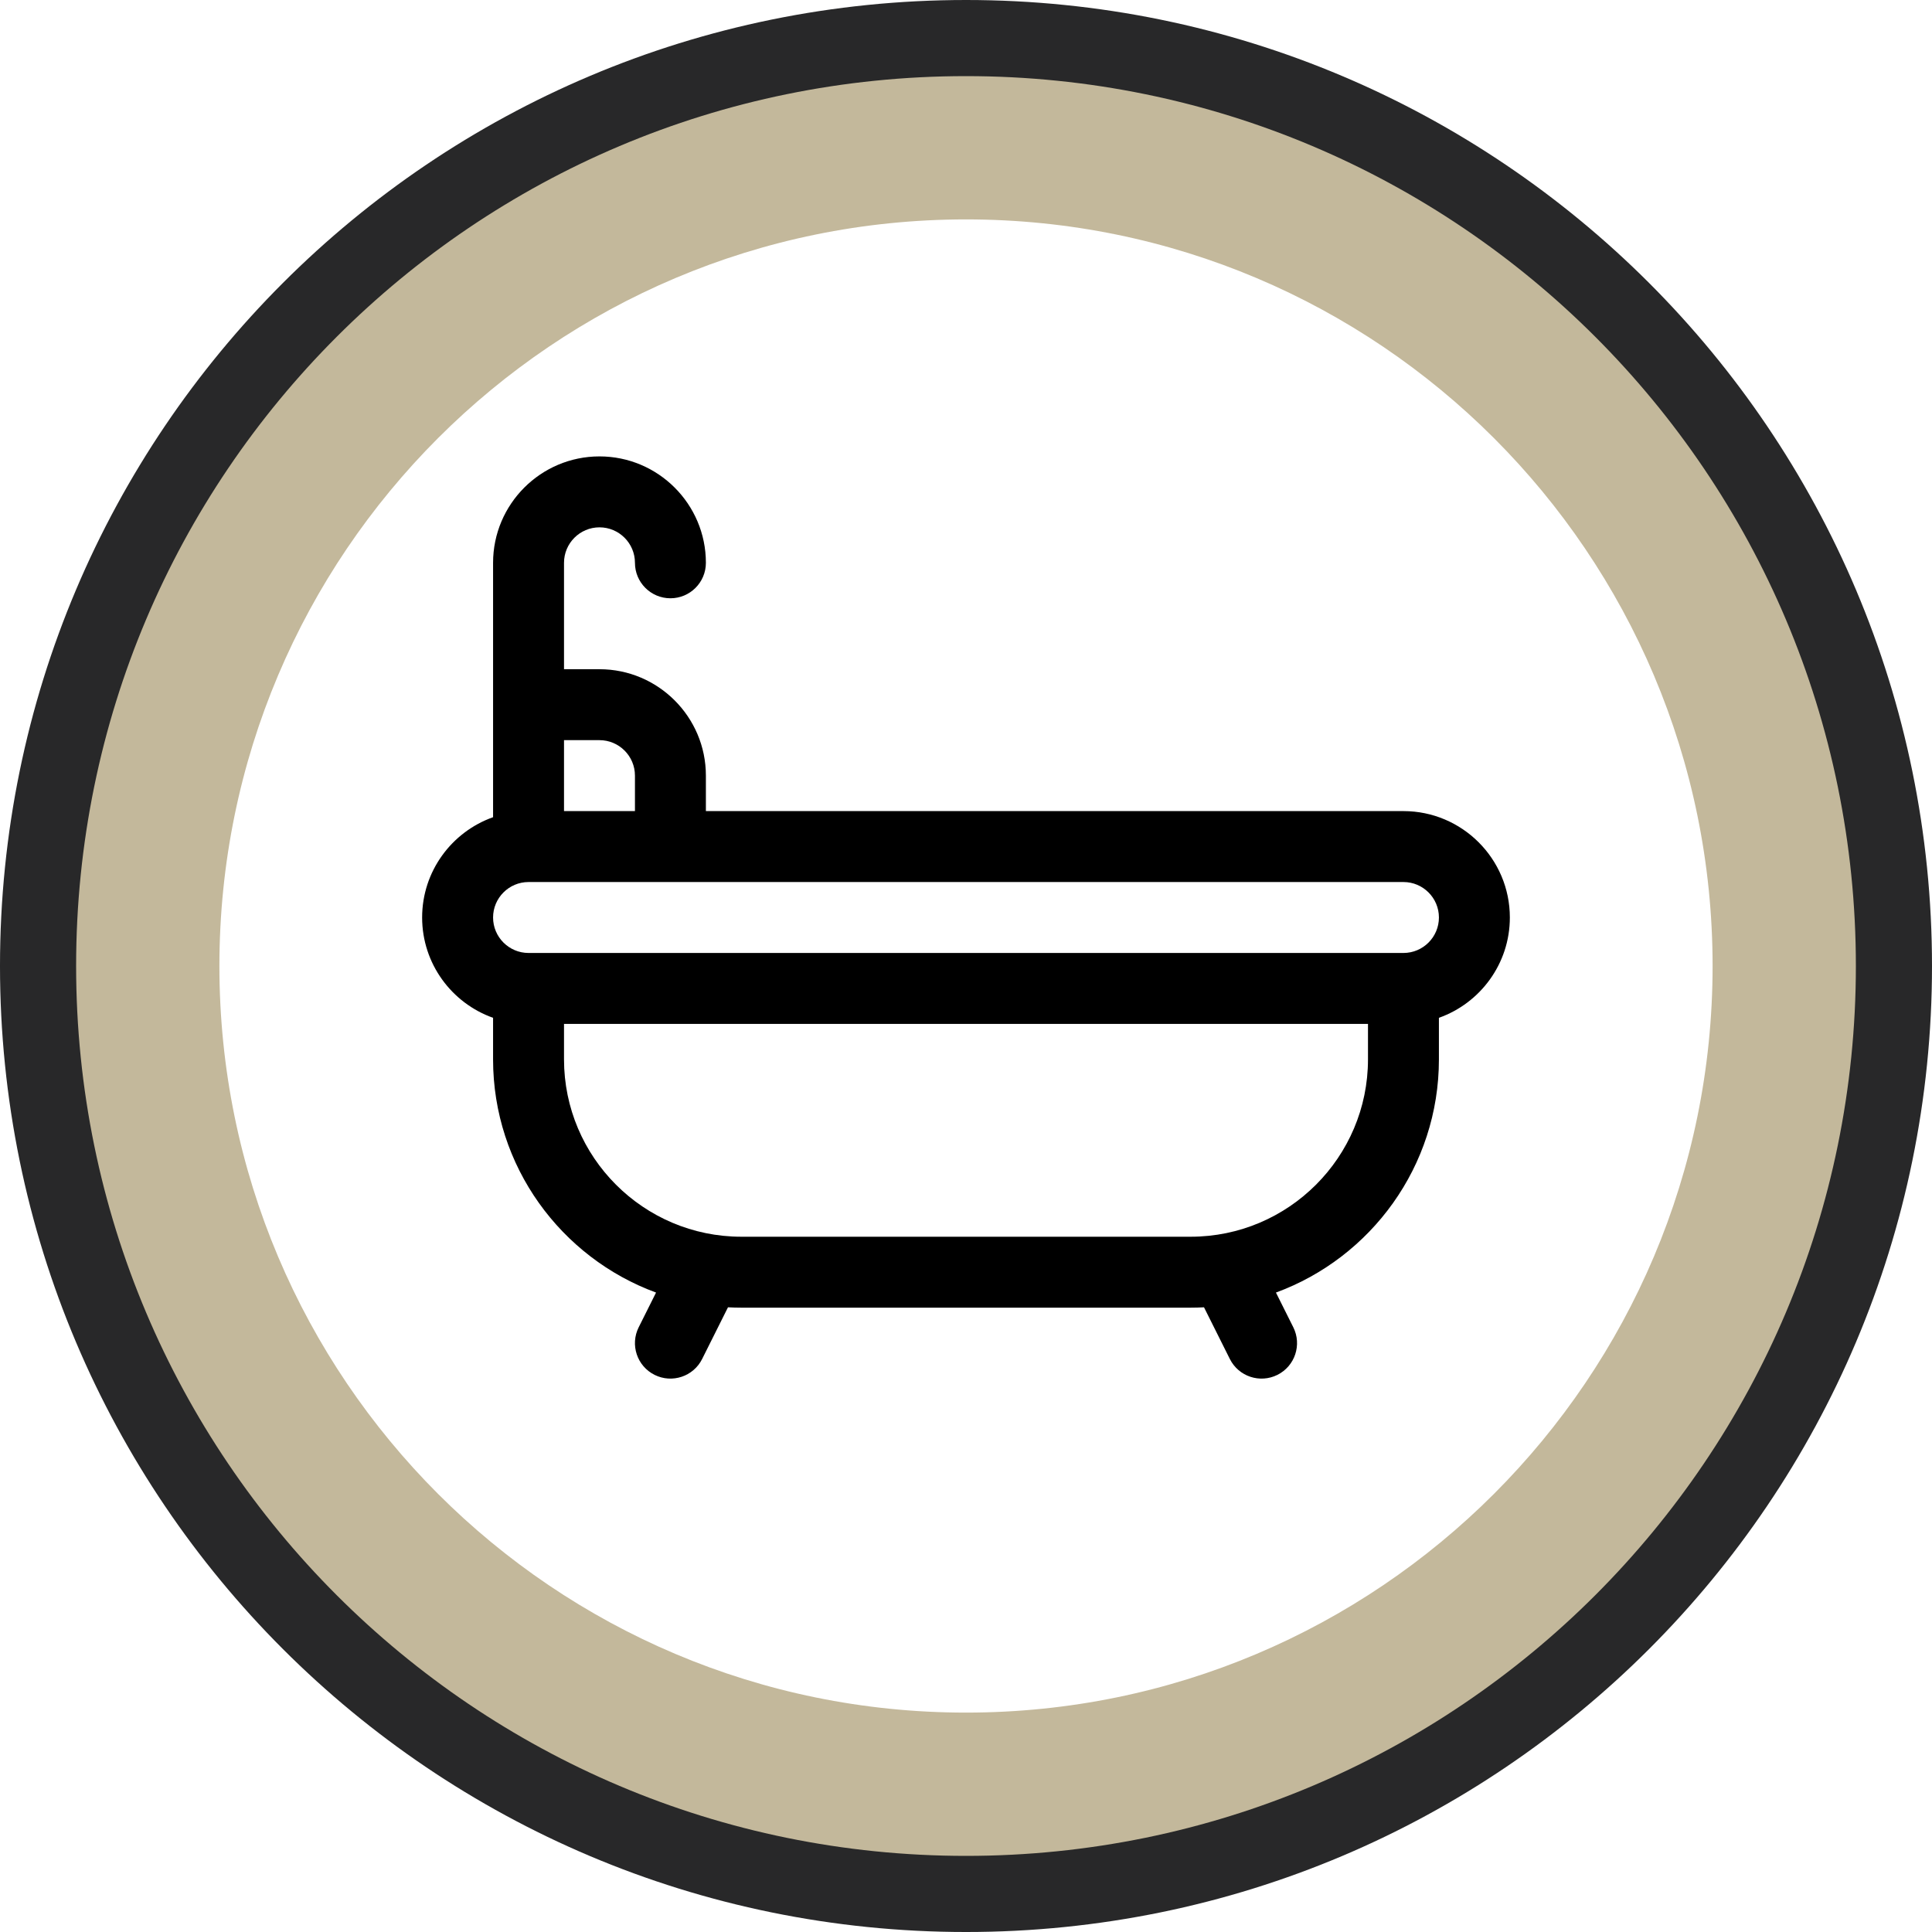
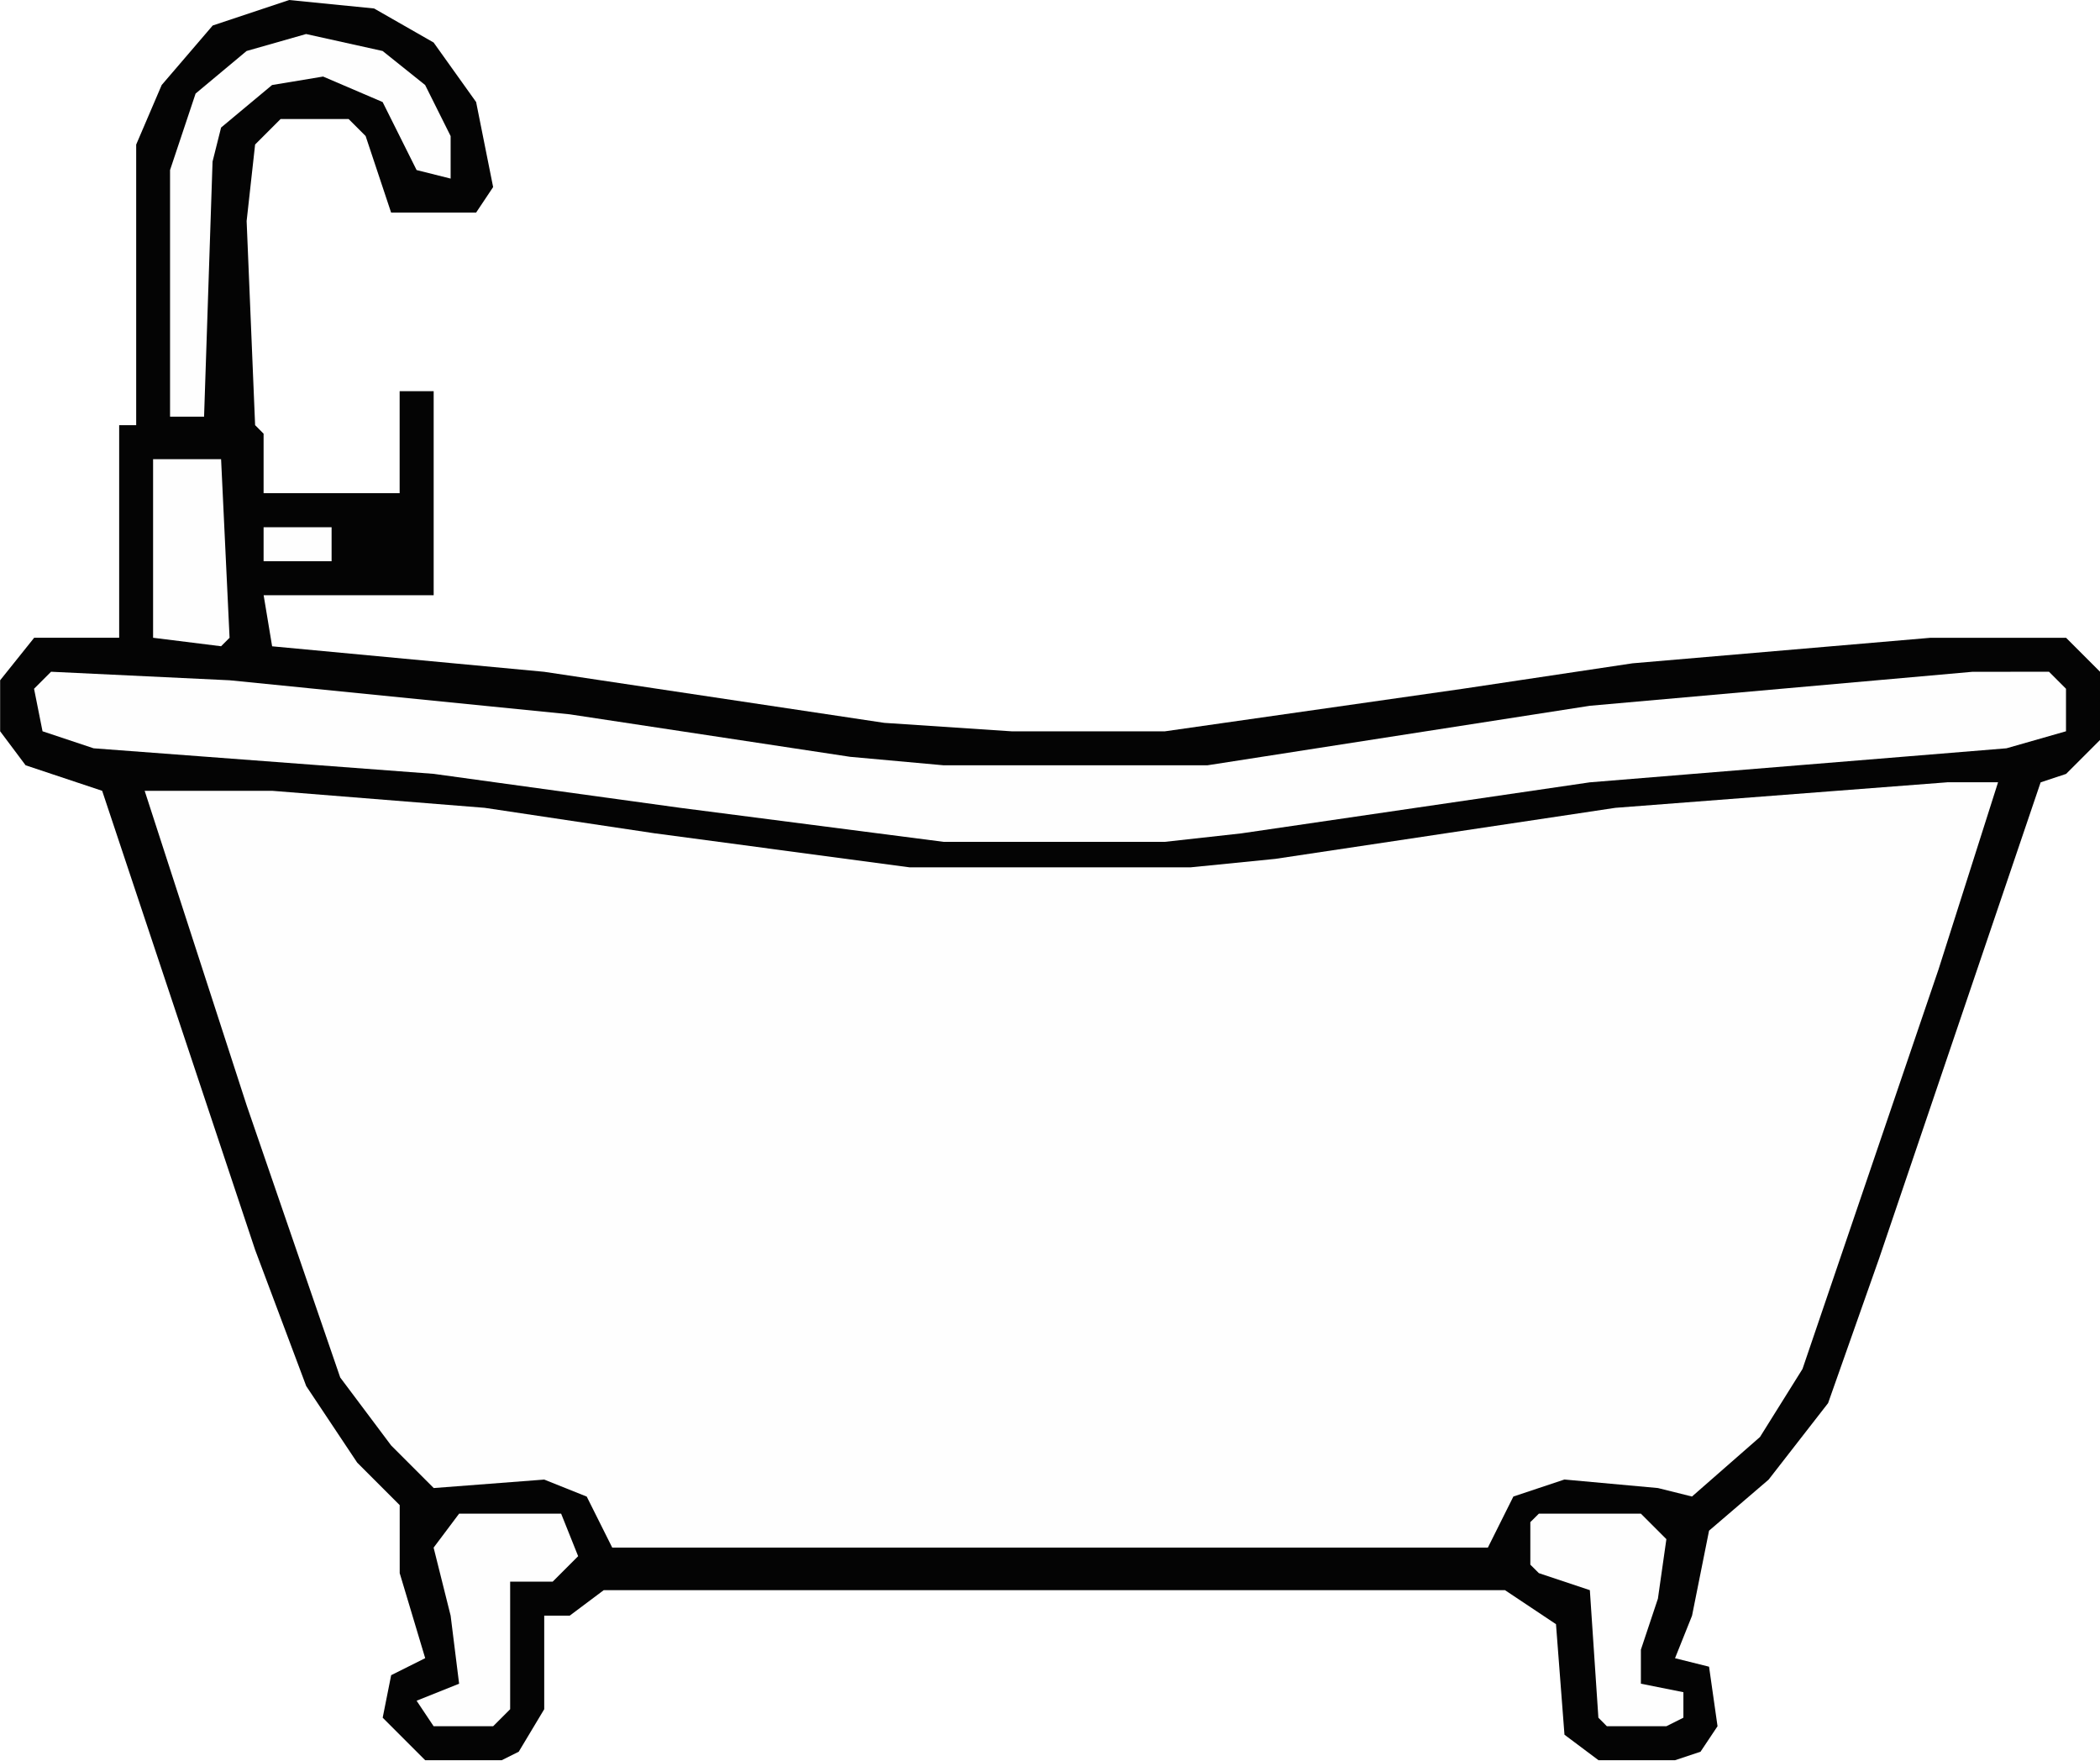
- <svg xmlns="http://www.w3.org/2000/svg" xml:space="preserve" width="63.45mm" height="63.45mm" version="1.1" style="shape-rendering:geometricPrecision; text-rendering:geometricPrecision; image-rendering:optimizeQuality; fill-rule:evenodd; clip-rule:evenodd" viewBox="0 0 6043.45 6043.45">
+ <svg xmlns="http://www.w3.org/2000/svg" xml:space="preserve" width="28.138mm" height="23.581mm" version="1.1" style="shape-rendering:geometricPrecision; text-rendering:geometricPrecision; image-rendering:optimizeQuality; fill-rule:evenodd; clip-rule:evenodd" viewBox="0 0 383.87 321.71">
  <defs>
    <style type="text/css">
   
-     .str0 {stroke:#282829;stroke-width:476.24;stroke-miterlimit:22.926}
-     .fil1 {fill:none}
-     .fil2 {fill:#C3B89B}
-     .fil0 {fill:black;fill-rule:nonzero}
+     .fil1 {fill:#040404;fill-rule:nonzero}
+     .fil0 {fill:#FEFEFE;fill-rule:nonzero}
   
  </style>
  </defs>
  <g id="Capa_x0020_1">
-     <g id="relax-bathroom-svgrepo-com.svg">
-       <g>
-         <g>
-           <path class="fil0" d="M4390.12 2537.17l-2182.04 0 0 -110.95c0,-183.53 -149.32,-332.85 -332.85,-332.85l-110.95 0 0 -332.86c0,-61.18 49.78,-110.95 110.95,-110.95 61.18,0 110.95,49.78 110.95,110.95 0,61.27 49.68,110.95 110.95,110.95 61.28,0 110.95,-49.67 110.95,-110.95 0,-183.53 -149.32,-332.85 -332.85,-332.85 -183.54,0 -332.85,149.32 -332.85,332.85 0,77.76 0,715.75 0,795.74 -129.15,45.8 -221.92,169.13 -221.92,313.77 0,144.65 92.77,267.97 221.9,313.76l0 130.03c0,334.55 212.61,620.35 509.81,729.43l-54.29 108.56c-27.41,54.81 -5.18,121.45 49.61,148.85 54.77,27.4 121.44,5.21 148.86,-49.61l80.86 -161.7c13.85,0.74 27.78,1.13 41.81,1.13l1405.38 0c14.03,0 27.96,-0.39 41.81,-1.13l80.86 161.7c27.44,54.9 94.15,76.99 148.85,49.61 54.81,-27.4 77.03,-94.05 49.61,-148.85l-54.28 -108.57c297.18,-109.06 509.79,-394.88 509.79,-729.41l0 -130.03c129.14,-45.8 221.9,-169.13 221.9,-313.77 0.01,-183.53 -149.31,-332.85 -332.85,-332.85zm-2625.84 -221.91l110.95 0c61.18,0 110.95,49.78 110.95,110.95l0 110.95 -221.91 0 0 -221.91zm2514.89 998.56c0,305.9 -248.85,554.76 -554.75,554.76l-1405.38 0c-305.9,0 -554.76,-248.86 -554.76,-554.76l0 -110.95 2514.9 0 0 110.95 -0.01 0zm110.95 -332.86l-2736.79 0c-61.18,0 -110.95,-49.78 -110.95,-110.95 0,-61.18 49.78,-110.95 110.95,-110.95 127.73,0 2608.05,0 2736.79,0 61.19,0 110.95,49.78 110.95,110.95 0,61.19 -49.77,110.95 -110.95,110.95z" />
-         </g>
-       </g>
-     </g>
-   </g>
-   <g id="Capa_x0020_1_45">
-     <path class="fil1 str0" d="M3021.72 238.12c1537.35,0 2783.61,1246.26 2783.61,2783.61 0,1537.35 -1246.26,2783.61 -2783.61,2783.61 -1537.35,0 -2783.61,-1246.26 -2783.61,-2783.61 0,-1537.35 1246.26,-2783.61 2783.61,-2783.61z" />
-     <path class="fil2" d="M3021.72 238.12c1537.35,0 2783.61,1246.26 2783.61,2783.61 0,1537.35 -1246.26,2783.61 -2783.61,2783.61 -1537.35,0 -2783.61,-1246.26 -2783.61,-2783.61 0,-1537.35 1246.26,-2783.61 2783.61,-2783.61zm0 448.19c1289.82,0 2335.42,1045.6 2335.42,2335.42 0,1289.82 -1045.6,2335.42 -2335.42,2335.42 -1289.82,0 -2335.42,-1045.6 -2335.42,-2335.42 0,-1289.82 1045.6,-2335.42 2335.42,-2335.42z" />
+     <polygon class="fil0" points="355.9,142.98 365.22,142.98 346.57,200.48 329.48,250.21 318.6,265.76 309.27,273.53 293.73,270.42 279.74,271.97 275.08,276.64 271.97,282.85 111.9,282.85 107.24,273.53 99.47,270.42 79.26,271.97 66.83,259.54 59.06,244 26.42,146.09 26.42,144.53 49.73,144.53 99.47,149.2 150.75,156.97 166.29,158.52 217.58,158.52 265.76,152.31 295.29,147.64 " />
+     <path class="fil1" d="M52.84 0l15.54 1.55 10.88 6.22 7.77 10.88 3.11 15.54 -3.11 4.66 -15.54 0 -4.66 -13.99 -3.11 -3.11 -12.43 0 -4.66 4.66 -1.55 13.99 1.55 37.3 1.55 1.56 0 10.88 24.87 0 0 -18.65 6.22 0 0 37.3 -31.08 0 1.55 9.33 49.73 4.66 62.17 9.33 23.31 1.55 27.98 -0 54.4 -7.77 31.08 -4.66 54.4 -4.66 24.87 0 6.22 6.22 0 12.43 -6.22 6.22 -4.66 1.55 -29.53 87.03 -9.32 26.42 -10.88 13.99 -10.88 9.32 -3.11 15.54 -3.11 7.77 6.22 1.55 1.55 10.88 -3.11 4.66 -4.66 1.55 -13.99 -0 -6.22 -4.66 -1.55 -20.2 -9.33 -6.22 -164.74 0 -6.22 4.66 -4.66 0 0 17.1 -4.66 7.77 -3.11 1.55 -13.99 0 -7.77 -7.77 1.55 -7.77 6.22 -3.11 -4.66 -15.54 0 -12.43 -7.77 -7.77 -9.32 -13.99 -9.33 -24.87 -27.97 -83.92 -13.99 -4.66 -4.66 -6.22 0 -9.32 6.22 -7.77 15.54 0 0 -38.85 3.11 0 0 -51.29 4.66 -10.88 9.33 -10.88 13.99 -4.66zm303.06 142.98l-60.61 4.66 -62.16 9.33 -15.54 1.55 -51.29 0 -46.62 -6.22 -31.08 -4.66 -38.85 -3.11 -23.31 0 18.65 57.5 17.1 49.73 9.32 12.43 7.77 7.77 20.2 -1.55 7.77 3.11 4.66 9.32 160.07 0 4.66 -9.33 9.33 -3.11 17.1 1.56 6.22 1.55 12.43 -10.88 7.77 -12.43 24.87 -73.04 10.88 -34.19 -9.32 0z" />
+     <polygon class="fil0" points="9.33,122.77 41.96,124.33 104.13,130.55 155.42,138.32 172.51,139.87 220.69,139.87 290.62,128.99 360.56,122.78 374.55,122.77 377.66,125.88 377.66,133.65 366.78,136.76 290.62,142.98 226.9,152.31 212.92,153.86 172.51,153.86 124.33,147.64 79.26,141.43 17.1,136.76 7.77,133.65 6.22,125.88 " />
+     <polygon class="fil0" points="55.95,6.22 69.94,9.32 77.71,15.54 82.37,24.87 82.37,32.64 76.15,31.08 69.94,18.65 59.06,13.99 49.73,15.54 40.41,23.31 38.85,29.53 37.3,76.15 31.08,76.15 31.08,31.08 35.75,17.1 45.07,9.32 " />
+     <polygon class="fil0" points="83.92,276.64 102.57,276.64 105.68,284.41 101.02,289.07 93.25,289.07 93.25,312.38 90.14,315.49 79.26,315.49 76.15,310.83 83.92,307.72 82.37,295.28 79.26,282.85 " />
+     <polygon class="fil0" points="281.3,276.64 299.95,276.64 304.61,281.3 303.06,292.18 299.95,301.5 299.95,307.72 307.72,309.27 307.72,313.93 304.61,315.49 293.73,315.49 292.18,313.93 290.62,290.62 281.3,287.51 279.74,285.96 279.74,278.19 " />
+     <polygon class="fil0" points="27.98,83.92 40.41,83.92 41.96,116.56 40.41,118.11 27.98,116.56 " />
+     <polygon class="fil0" points="48.18,96.36 60.61,96.36 60.61,102.57 48.18,102.57 " />
  </g>
</svg>
